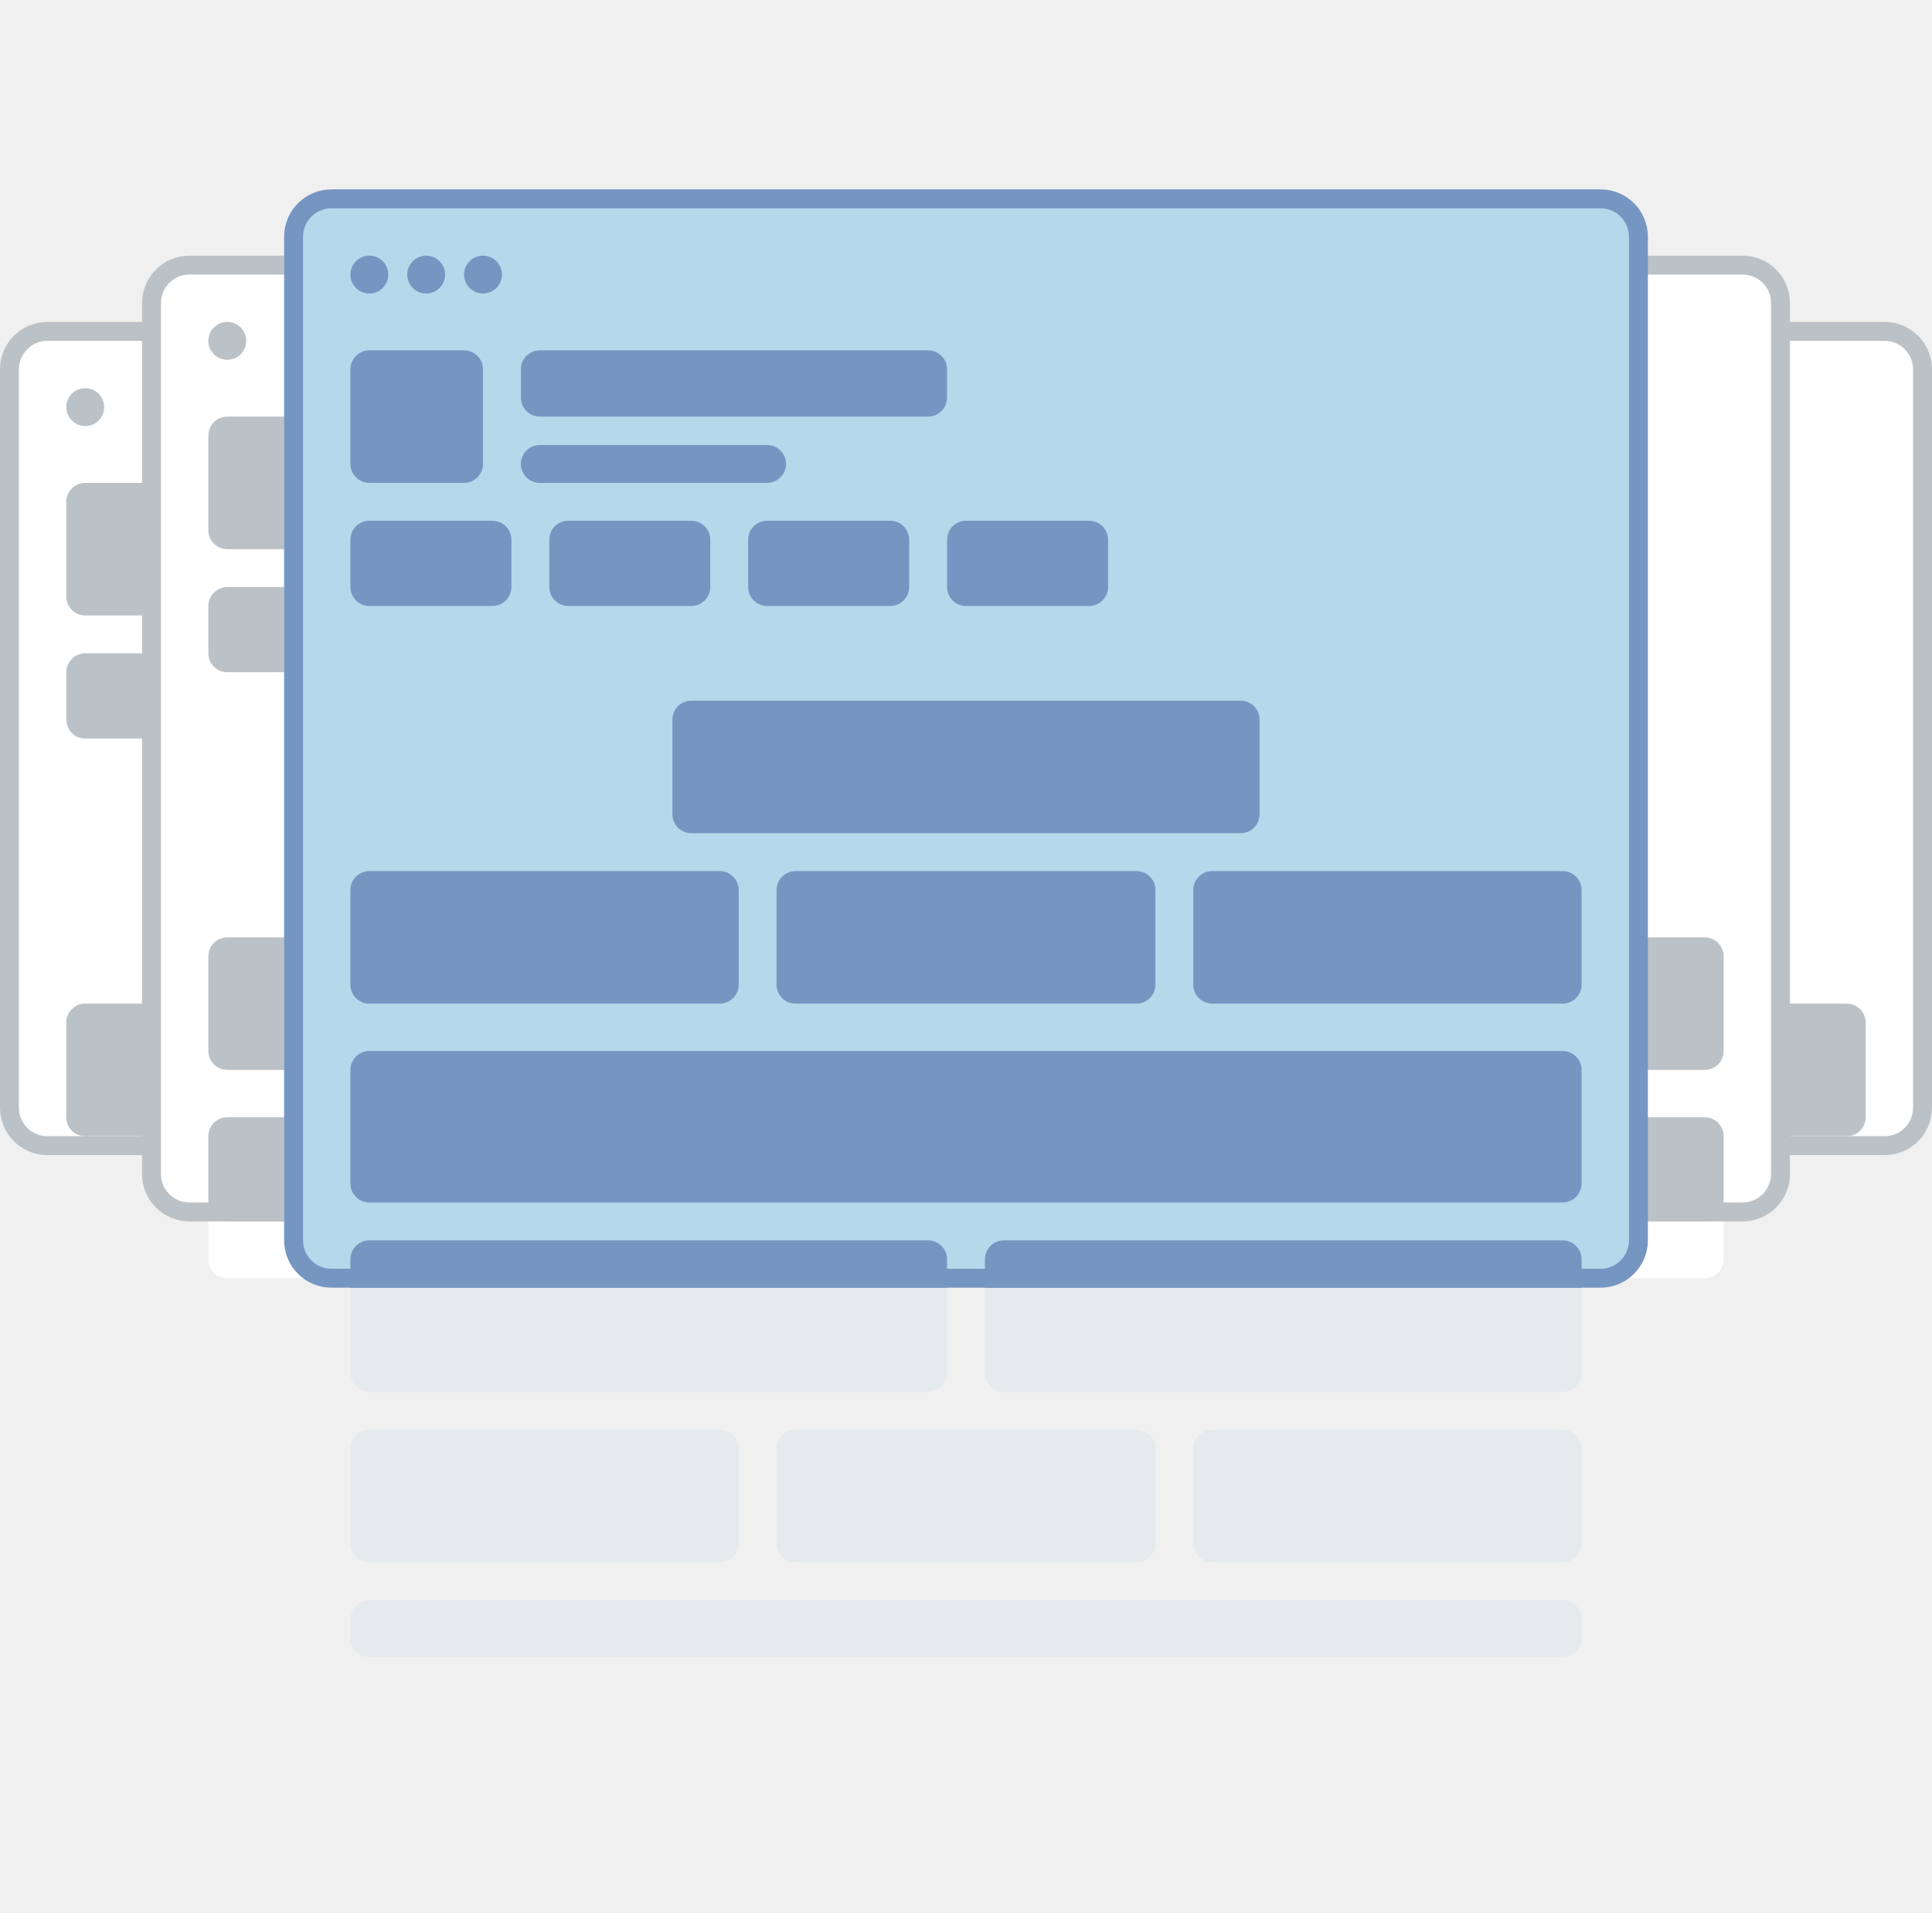
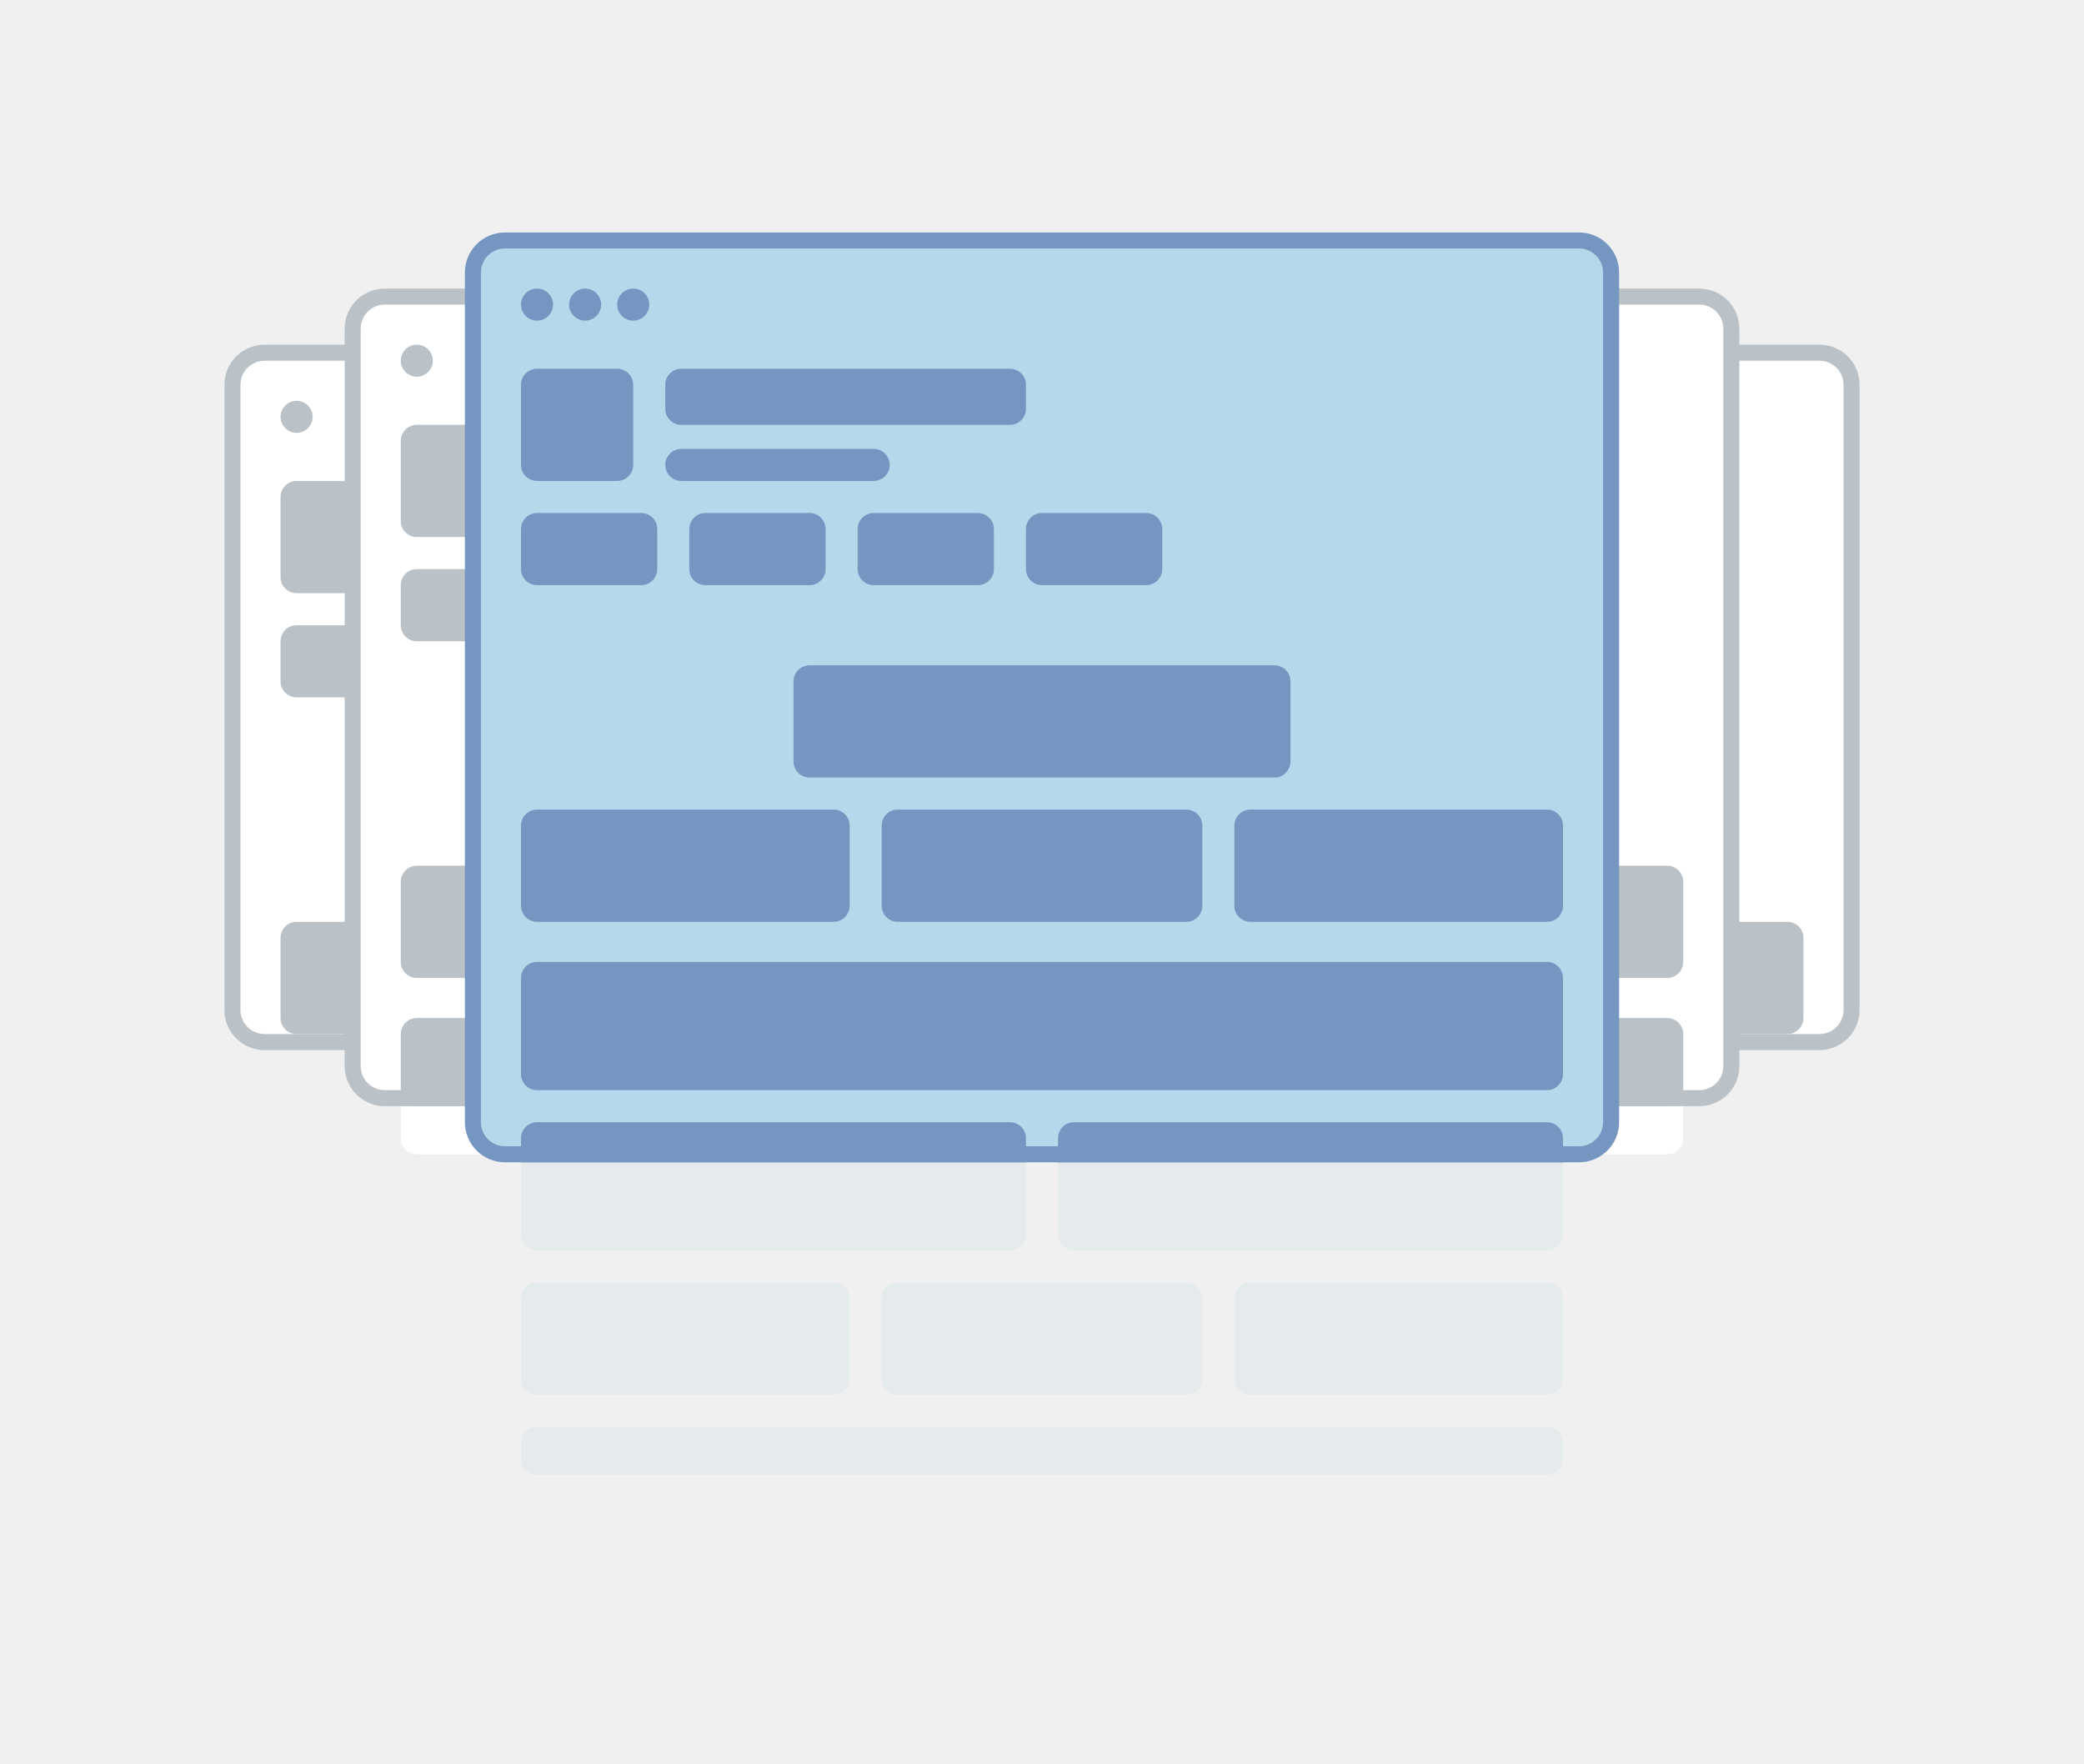
- <svg xmlns="http://www.w3.org/2000/svg" width="204px" height="202px" viewBox="0 0 204 202" version="1.1">
+ <svg xmlns="http://www.w3.org/2000/svg" width="260px" height="220px" viewBox="0 0 260 220" version="1.1">
  <defs />
  <g id="Page-1" stroke="none" stroke-width="1" fill="none" fill-rule="evenodd">
-     <g id="Group-2" transform="translate(1, 1)">
+     <g id="Group-2" transform="translate(29, 10)">
      <g id="Group-8" transform="translate(1, 0)" fill="#E5EAED">
        <rect id="Rectangle-2-Copy-17" x="35" y="168" width="130" height="6" rx="2" />
      </g>
      <path d="M21,124.992 C21,123.892 21.9,123 23.003,123 L148.997,123 C150.103,123 151,123.9 151,124.992 L151,132.008 C151,133.108 150.1,134 148.997,134 L23.003,134 C21.897,134 21,133.1 21,132.008 L21,124.992 Z" id="Rectangle-2-Copy-16" fill="#FFFFFF" />
      <path d="M51,124.992 C51,123.892 51.9,123 53.003,123 L178.997,123 C180.103,123 181,123.9 181,124.992 L181,132.008 C181,133.108 180.1,134 178.997,134 L53.003,134 C51.897,134 51,133.1 51,132.008 L51,124.992 Z" id="Rectangle-2-Copy-11" fill="#FFFFFF" />
      <rect id="Rectangle-2-Copy-15" fill="#E5EAED" x="36" y="130" width="63" height="16" rx="2" />
      <rect id="Rectangle-2-Copy-14" fill="#E5EAED" x="103" y="130" width="63" height="16" rx="2" />
      <rect id="Rectangle-Copy-2" stroke="#BBC2C7" stroke-width="2" fill="#FFFFFF" x="0" y="34" width="142" height="86" rx="4" />
      <g id="Group-7" transform="translate(6, 40)" fill="#BBC2C7">
        <circle id="Oval" cx="2" cy="2" r="2" />
        <rect id="Rectangle-2" x="0" y="10" width="14" height="14" rx="2" />
        <rect id="Rectangle-2-Copy-3" x="0" y="28" width="17" height="9" rx="2" />
        <rect id="Rectangle-2-Copy-8" x="0" y="65" width="41" height="14" rx="2" />
      </g>
      <rect id="Rectangle-Copy-4" stroke="#BBC2C7" stroke-width="2" fill="#FFFFFF" x="60" y="34" width="142" height="86" rx="4" />
      <rect id="Rectangle-2-Copy-9" fill="#BBC2C7" x="155" y="105" width="41" height="14" rx="2" />
      <rect id="Rectangle-Copy" stroke="#BBC2C7" stroke-width="2" fill="#FFFFFF" x="15" y="27" width="142" height="100" rx="4" />
      <g id="Group-7" transform="translate(21, 33)" fill="#BBC2C7">
        <circle id="Oval" cx="2" cy="2" r="2" />
        <rect id="Rectangle-2" x="0" y="10" width="14" height="14" rx="2" />
        <rect id="Rectangle-2-Copy-3" x="0" y="28" width="17" height="9" rx="2" />
        <rect id="Rectangle-2-Copy-8" x="0" y="65" width="41" height="14" rx="2" />
        <path d="M0,85.992 C0,84.892 0.9,84 2.003,84 L127.997,84 C129.103,84 130,84.9 130,85.992 L130,93.008 C130,94.108 129.1,95 127.997,95 L2.003,95 C0.897,95 0,94.1 0,93.008 L0,85.992 Z" id="Rectangle-2-Copy-11" />
      </g>
      <rect id="Rectangle-Copy-3" stroke="#BBC2C7" stroke-width="2" fill="#FFFFFF" x="45" y="27" width="142" height="100" rx="4" />
      <rect id="Rectangle-2-Copy-9" fill="#BBC2C7" x="140" y="98" width="41" height="14" rx="2" />
      <path d="M51,118.992 C51,117.892 51.9,117 53.003,117 L178.997,117 C180.103,117 181,117.9 181,118.992 L181,126.008 C181,127.108 180.1,128 178.997,128 L53.003,128 C51.897,128 51,127.1 51,126.008 L51,118.992 Z" id="Rectangle-2-Copy-11" fill="#BBC2C7" />
      <rect id="Rectangle" stroke="#7696C2" stroke-width="2" fill="#B5D8EB" x="30" y="20" width="142" height="114" rx="4" />
      <circle id="Oval" fill="#7696C2" cx="38" cy="28" r="2" />
      <circle id="Oval-Copy-3" fill="#7696C2" cx="44" cy="28" r="2" />
      <circle id="Oval-Copy-4" fill="#7696C2" cx="50" cy="28" r="2" />
      <rect id="Rectangle-2" fill="#7696C2" x="36" y="36" width="14" height="14" rx="2" />
      <rect id="Rectangle-2-Copy" fill="#7696C2" x="54" y="36" width="45" height="7" rx="2" />
      <rect id="Rectangle-2-Copy-2" fill="#7696C2" x="54" y="46" width="28" height="4" rx="2" />
      <rect id="Rectangle-2-Copy-3" fill="#7696C2" x="36" y="54" width="17" height="9" rx="2" />
      <rect id="Rectangle-2-Copy-4" fill="#7696C2" x="57" y="54" width="17" height="9" rx="2" />
      <rect id="Rectangle-2-Copy-5" fill="#7696C2" x="78" y="54" width="17" height="9" rx="2" />
      <rect id="Rectangle-2-Copy-6" fill="#7696C2" x="99" y="54" width="17" height="9" rx="2" />
      <rect id="Rectangle-2-Copy-7" fill="#7696C2" x="70" y="73" width="62" height="14" rx="2" />
      <rect id="Rectangle-2-Copy-8" fill="#7696C2" x="36" y="91" width="41" height="14" rx="2" />
      <rect id="Rectangle-2-Copy-10" fill="#7696C2" x="81" y="91" width="40" height="14" rx="2" />
      <rect id="Rectangle-2-Copy-9" fill="#7696C2" x="125" y="91" width="41" height="14" rx="2" />
      <rect id="Rectangle-2-Copy-11" fill="#7696C2" x="36" y="110" width="130" height="16" rx="2" />
      <path d="M36,132.005 C36,130.898 36.891,130 38.007,130 L96.993,130 C98.101,130 99,130.894 99,132.005 L99,135 L36,135 L36,132.005 Z" id="Rectangle-2-Copy-12" fill="#7696C2" />
      <path d="M103,132.005 C103,130.898 103.891,130 105.007,130 L163.993,130 C165.101,130 166,130.894 166,132.005 L166,135 L103,135 L103,132.005 Z" id="Rectangle-2-Copy-13" fill="#7696C2" />
      <rect id="Rectangle-2-Copy-8" fill="#E5EAED" x="36" y="150" width="41" height="14" rx="2" />
      <rect id="Rectangle-2-Copy-10" fill="#E5EAED" x="81" y="150" width="40" height="14" rx="2" />
      <rect id="Rectangle-2-Copy-9" fill="#E5EAED" x="125" y="150" width="41" height="14" rx="2" />
    </g>
  </g>
</svg>
